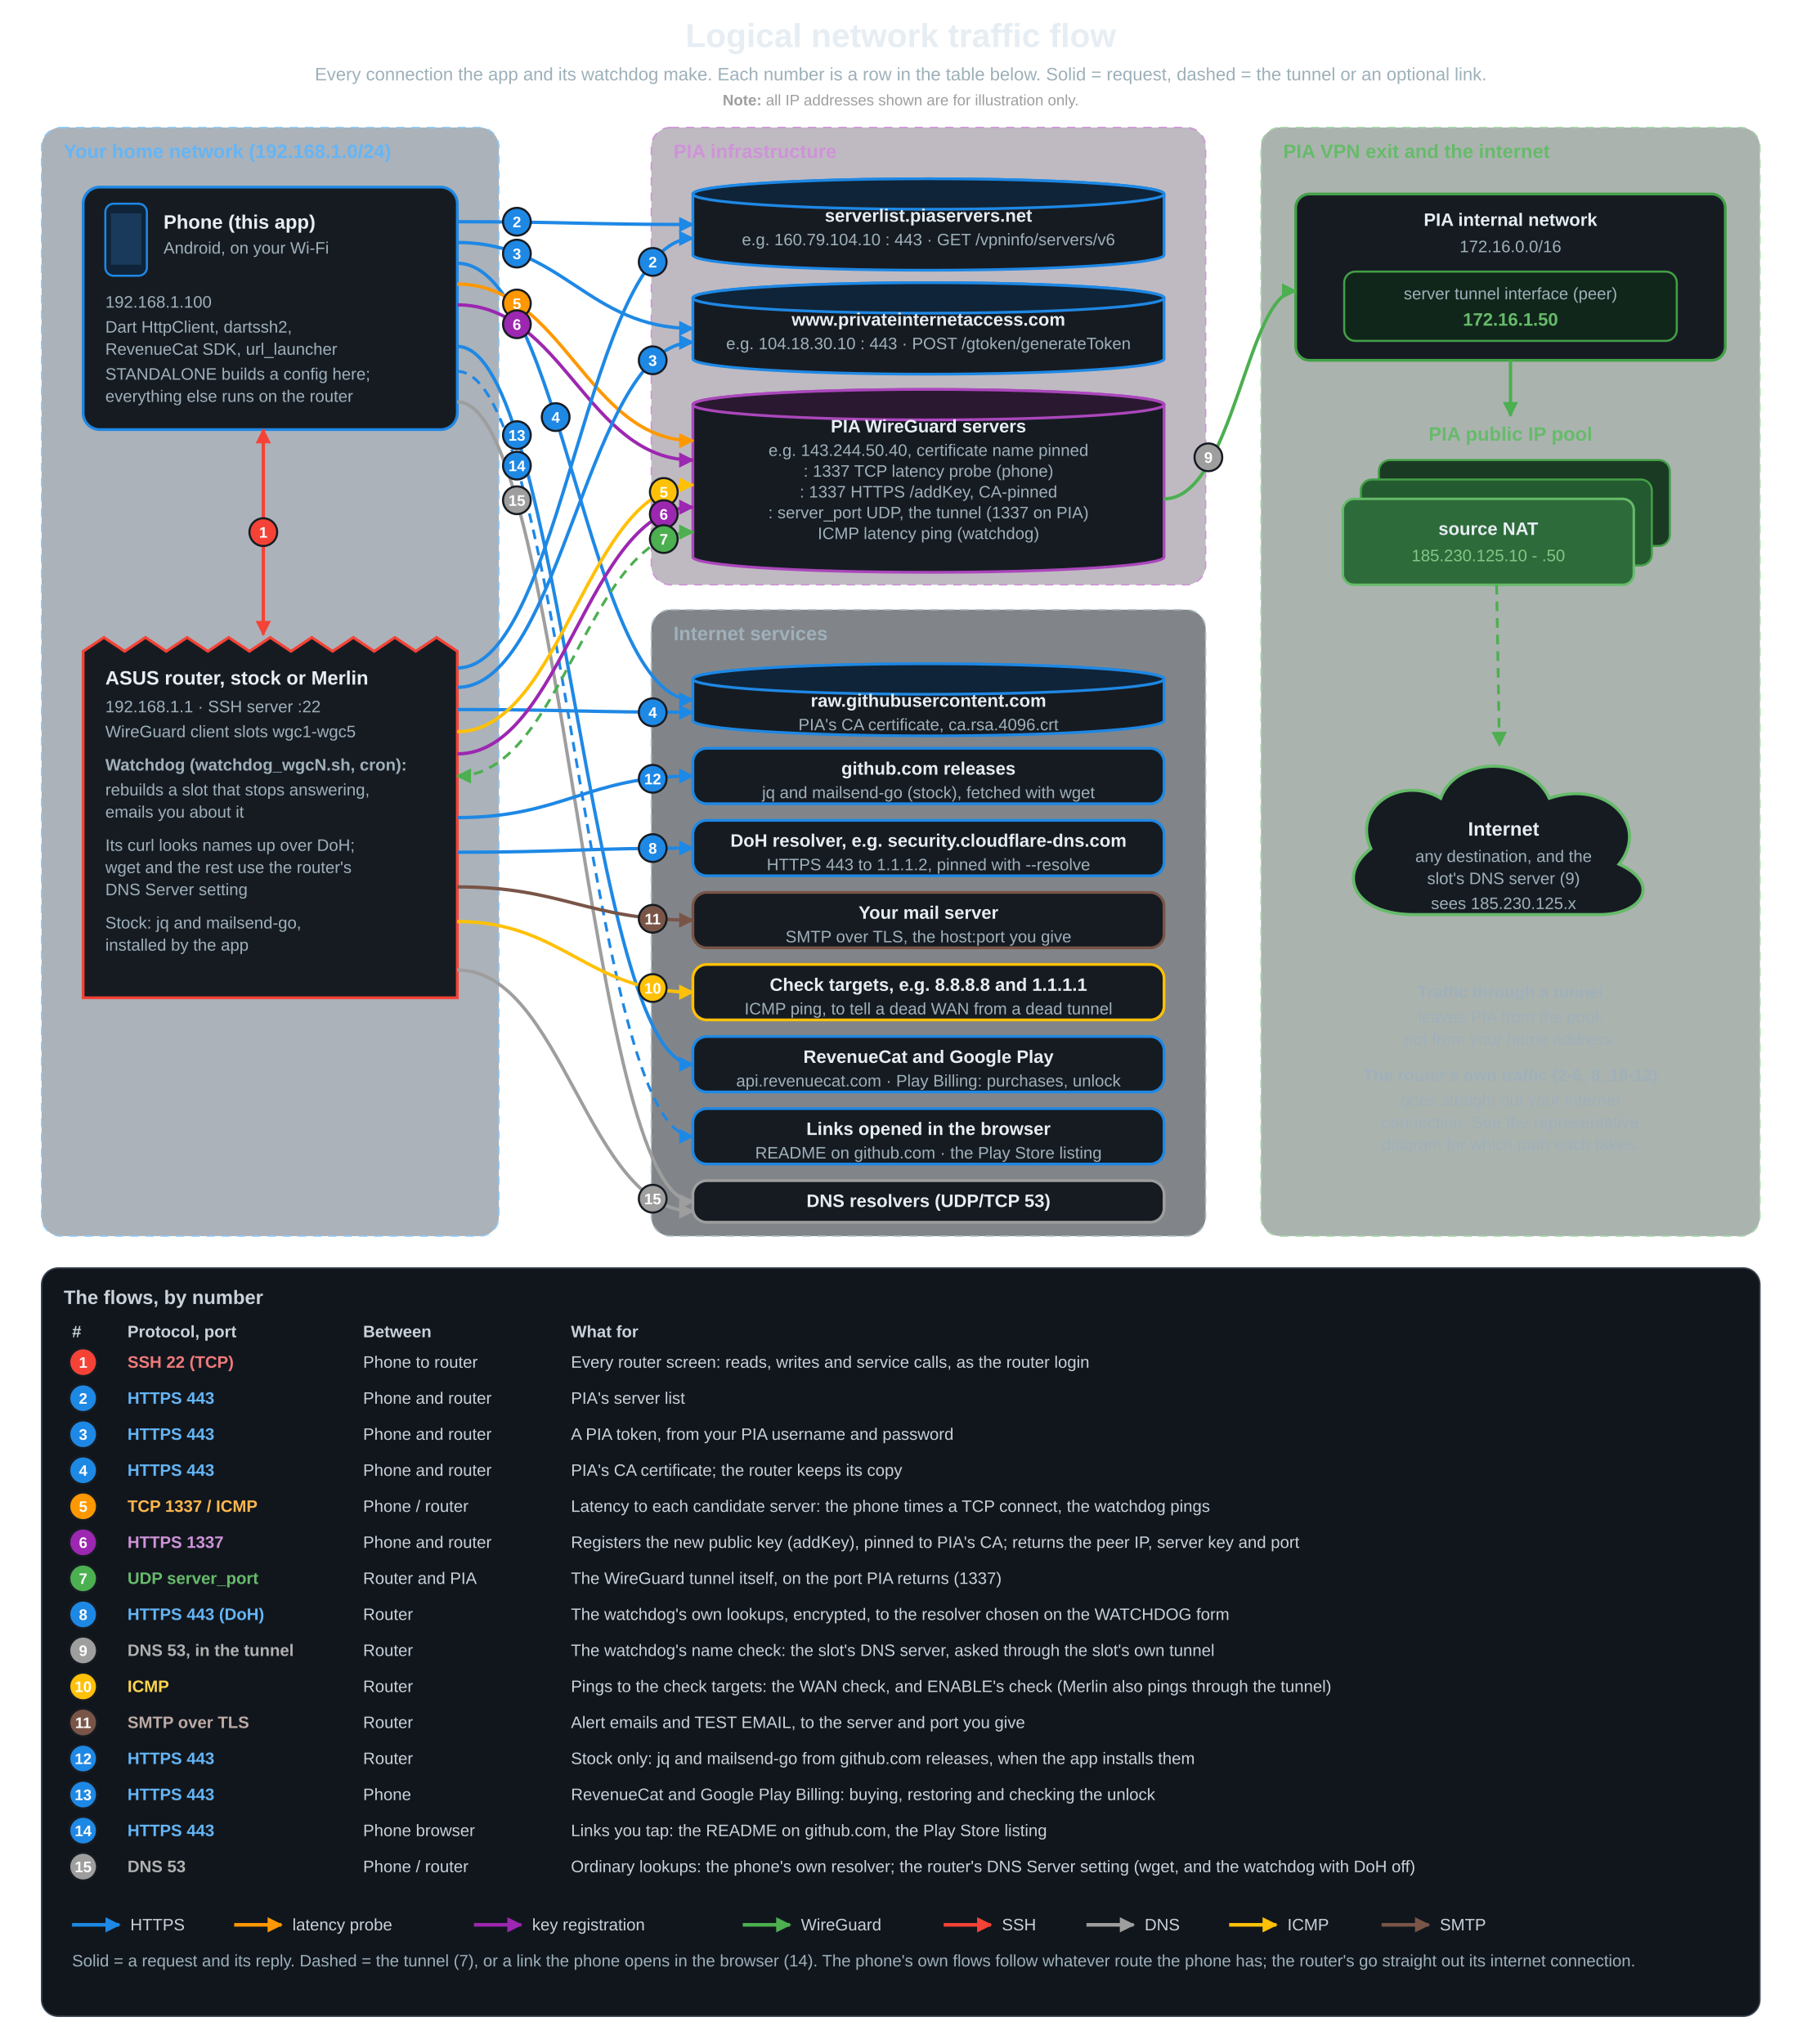
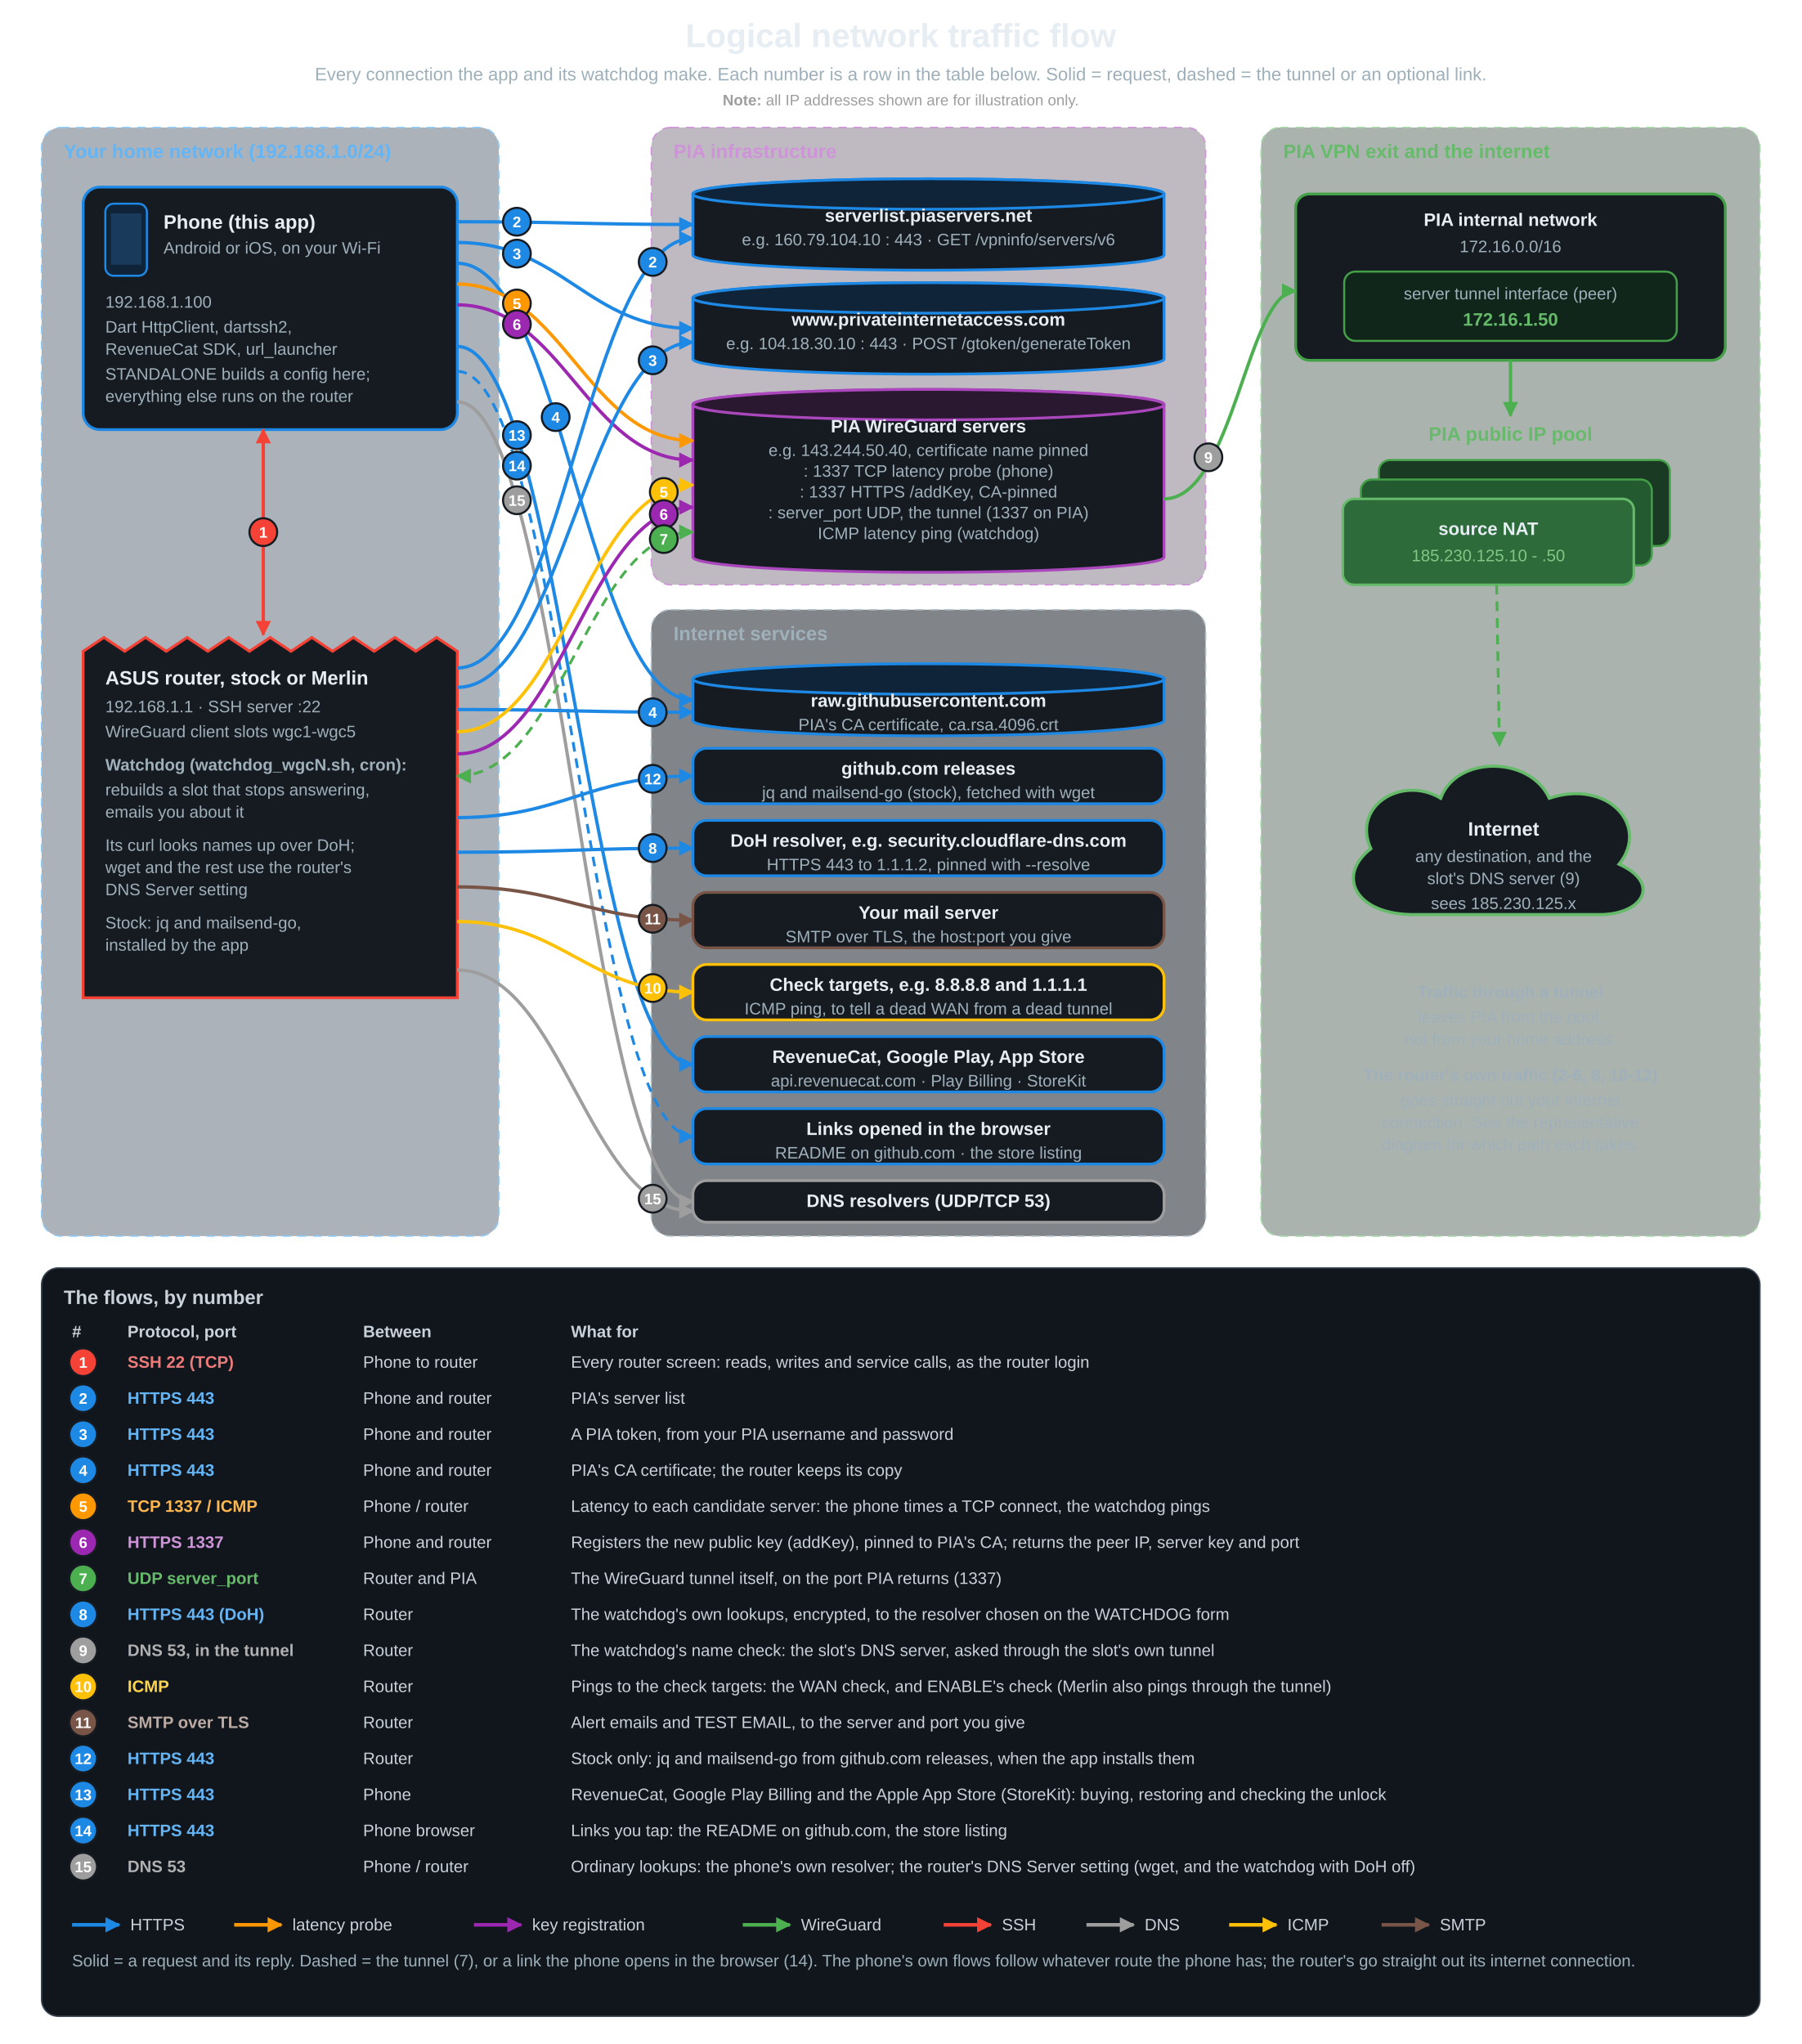
<svg xmlns="http://www.w3.org/2000/svg" viewBox="0 0 1300 1475" width="100%" preserveAspectRatio="xMidYMid meet" style="max-width:1200px;height:auto;font-family:'Segoe UI',Arial,sans-serif;background:#0D1117" role="img" aria-labelledby="t d">
  <defs>
    <style>
      .zt{font:700 14px 'Segoe UI',Arial,sans-serif}
      .nt{font:700 14px 'Segoe UI',Arial,sans-serif;fill:#E6EDF3}
      .ns{font:12px 'Segoe UI',Arial,sans-serif;fill:#9FB0BA}
      .lb{font:12px 'Segoe UI',Arial,sans-serif;fill:#C9D1D9}
      .bn{font:700 11px 'Segoe UI',Arial,sans-serif;fill:#FEFEFE}
      .flow{fill:none;stroke-width:2.4}
      .ret{fill:none;stroke-width:2;stroke-dasharray:7 5}
    </style>
    <marker id="mhttps" viewBox="0 0 10 10" refX="9" refY="5" markerUnits="userSpaceOnUse" markerWidth="11" markerHeight="11" orient="auto-start-reverse">
      <path d="M0,0 L10,5 L0,10 z" fill="#1E88E5" />
    </marker>
    <marker id="mprobe" viewBox="0 0 10 10" refX="9" refY="5" markerUnits="userSpaceOnUse" markerWidth="11" markerHeight="11" orient="auto-start-reverse">
      <path d="M0,0 L10,5 L0,10 z" fill="#FF9800" />
    </marker>
    <marker id="maddkey" viewBox="0 0 10 10" refX="9" refY="5" markerUnits="userSpaceOnUse" markerWidth="11" markerHeight="11" orient="auto-start-reverse">
      <path d="M0,0 L10,5 L0,10 z" fill="#9C27B0" />
    </marker>
    <marker id="mwg" viewBox="0 0 10 10" refX="9" refY="5" markerUnits="userSpaceOnUse" markerWidth="11" markerHeight="11" orient="auto-start-reverse">
      <path d="M0,0 L10,5 L0,10 z" fill="#4CAF50" />
    </marker>
    <marker id="mssh" viewBox="0 0 10 10" refX="9" refY="5" markerUnits="userSpaceOnUse" markerWidth="11" markerHeight="11" orient="auto-start-reverse">
      <path d="M0,0 L10,5 L0,10 z" fill="#F44336" />
    </marker>
    <marker id="mdns" viewBox="0 0 10 10" refX="9" refY="5" markerUnits="userSpaceOnUse" markerWidth="11" markerHeight="11" orient="auto-start-reverse">
      <path d="M0,0 L10,5 L0,10 z" fill="#9E9E9E" />
    </marker>
    <marker id="micmp" viewBox="0 0 10 10" refX="9" refY="5" markerUnits="userSpaceOnUse" markerWidth="11" markerHeight="11" orient="auto-start-reverse">
      <path d="M0,0 L10,5 L0,10 z" fill="#FFC107" />
    </marker>
    <marker id="msmtp" viewBox="0 0 10 10" refX="9" refY="5" markerUnits="userSpaceOnUse" markerWidth="11" markerHeight="11" orient="auto-start-reverse">
      <path d="M0,0 L10,5 L0,10 z" fill="#795548" />
    </marker>
  </defs>
  <text x="650" y="34" class="" text-anchor="middle" style="font:700 24px 'Segoe UI',Arial,sans-serif;fill:#E6EDF3">Logical network traffic flow</text>
  <text x="650" y="58" class="" text-anchor="middle" style="font:13px 'Segoe UI',Arial,sans-serif;fill:#9DB0BA">Every connection the app and its watchdog make. Each number is a row in the table below. Solid = request, dashed = the tunnel or an optional link.</text>
  <text x="650" y="76" class="" text-anchor="middle" style="font:11px 'Segoe UI',Arial,sans-serif;fill:#9E9E9E">
    <tspan font-weight="bold">Note:</tspan> all IP addresses shown are for illustration only.</text>
  <rect x="30" y="92" width="330" height="800" rx="14" fill="#0F2438" fill-opacity="0.35" stroke="#90CAF9" stroke-dasharray="6 5" />
  <text x="46" y="114" class="zt" fill="#64B5F6">Your home network (192.168.1.0/24)</text>
  <rect x="470" y="92" width="400" height="330" rx="14" fill="#2A1830" fill-opacity="0.30" stroke="#CE93D8" stroke-dasharray="6 5" />
  <text x="486" y="114" class="zt" fill="#CE93D8">PIA infrastructure</text>
  <rect x="470" y="440" width="400" height="452" rx="14" fill="#1B2128" fill-opacity="0.55" stroke="#B0BEC5" stroke-dasharray="6 5" />
  <text x="486" y="462" class="zt" fill="#9FB0BA">Internet services</text>
  <rect x="910" y="92" width="360" height="800" rx="14" fill="#11261A" fill-opacity="0.35" stroke="#A5D6A7" stroke-dasharray="6 5" />
  <text x="926" y="114" class="zt" fill="#66BB6A">PIA VPN exit and the internet</text>
  <rect x="60" y="135" width="270" height="175" rx="12" fill="#161B22" stroke="#1E88E5" stroke-width="2" />
  <rect x="76" y="147" width="30" height="52" rx="6" fill="#0F2438" stroke="#1E88E5" stroke-width="1.5" />
  <rect x="80" y="154" width="22" height="37" fill="#1A3A5C" />
  <text x="118" y="165" class="nt">Phone (this app)</text>
-   <text x="118" y="183" class="ns">Android, on your Wi-Fi</text>
+   <text x="118" y="183" class="ns">Android or iOS, on your Wi-Fi</text>
  <text x="76" y="222" class="ns">192.168.1.100</text>
  <text x="76" y="240" class="ns">Dart HttpClient, dartssh2,</text>
  <text x="76" y="256" class="ns">RevenueCat SDK, url_launcher</text>
  <text x="76" y="274" class="ns">STANDALONE builds a config here;</text>
  <text x="76" y="290" class="ns">everything else runs on the router</text>
  <path d="M60,470 L60,720 L330,720 L330,470 L315,460 L300,470 L285,460 L270,470 L255,460 L240,470 L225,460 L210,470 L195,460 L180,470 L165,460 L150,470 L135,460 L120,470 L105,460 L90,470 L75,460 Z" fill="#161B22" stroke="#F44336" stroke-width="2" />
  <text x="76" y="494" class="nt">ASUS router, stock or Merlin</text>
  <text x="76" y="514" class="ns">192.168.1.1 · SSH server :22</text>
  <text x="76" y="532" class="ns">WireGuard client slots wgc1-wgc5</text>
  <text x="76" y="556" class="ns" style="font-weight:700">Watchdog (watchdog_wgcN.sh, cron):</text>
  <text x="76" y="574" class="ns">rebuilds a slot that stops answering,</text>
  <text x="76" y="590" class="ns">emails you about it</text>
  <text x="76" y="614" class="ns">Its curl looks names up over DoH;</text>
  <text x="76" y="630" class="ns">wget and the rest use the router's</text>
  <text x="76" y="646" class="ns">DNS Server setting</text>
  <text x="76" y="670" class="ns">Stock: jq and mailsend-go,</text>
  <text x="76" y="686" class="ns">installed by the app</text>
  <path class="flow" stroke="#F44336" marker-start="url(#mssh)" marker-end="url(#mssh)" d="M190,310 C190,310 190,458 190,458" />
  <path d="M500,140 A170.0,11 0 0 1 840,140 L840,184 A170.0,11 0 0 1 500,184 Z" fill="#161B22" stroke="#1E88E5" stroke-width="2" />
  <ellipse cx="670.0" cy="140" rx="170.0" ry="11" fill="#0F2438" stroke="#1E88E5" stroke-width="2" />
  <text x="670.0" y="160" class="nt" text-anchor="middle" style="font-size:13px">serverlist.piaservers.net</text>
  <text x="670.0" y="177" class="ns" text-anchor="middle">e.g. 160.79.104.10 : 443 · GET /vpninfo/servers/v6</text>
  <path d="M500,215 A170.0,11 0 0 1 840,215 L840,259 A170.0,11 0 0 1 500,259 Z" fill="#161B22" stroke="#1E88E5" stroke-width="2" />
  <ellipse cx="670.0" cy="215" rx="170.0" ry="11" fill="#0F2438" stroke="#1E88E5" stroke-width="2" />
  <text x="670.0" y="235" class="nt" text-anchor="middle" style="font-size:13px">www.privateinternetaccess.com</text>
  <text x="670.0" y="252" class="ns" text-anchor="middle">e.g. 104.18.30.10 : 443 · POST /gtoken/generateToken</text>
  <path d="M500,292 A170.0,11 0 0 1 840,292 L840,402 A170.0,11 0 0 1 500,402 Z" fill="#161B22" stroke="#AB47BC" stroke-width="2" />
  <ellipse cx="670.0" cy="292" rx="170.0" ry="11" fill="#2A1830" stroke="#AB47BC" stroke-width="2" />
  <text x="670.0" y="312" class="nt" text-anchor="middle" style="font-size:13px">PIA WireGuard servers</text>
  <text x="670.0" y="329" class="ns" text-anchor="middle">e.g. 143.244.50.40, certificate name pinned</text>
  <text x="670.0" y="344" class="ns" text-anchor="middle">: 1337 TCP latency probe (phone)</text>
  <text x="670.0" y="359" class="ns" text-anchor="middle">: 1337 HTTPS /addKey, CA-pinned</text>
  <text x="670.0" y="374" class="ns" text-anchor="middle">: server_port UDP, the tunnel (1337 on PIA)</text>
  <text x="670.0" y="389" class="ns" text-anchor="middle">ICMP latency ping (watchdog)</text>
  <path d="M500,490 A170.0,11 0 0 1 840,490 L840,520 A170.0,11 0 0 1 500,520 Z" fill="#161B22" stroke="#1E88E5" stroke-width="2" />
  <ellipse cx="670.0" cy="490" rx="170.0" ry="11" fill="#0F2438" stroke="#1E88E5" stroke-width="2" />
  <text x="670.0" y="510" class="nt" text-anchor="middle" style="font-size:13px">raw.githubusercontent.com</text>
  <text x="670.0" y="527" class="ns" text-anchor="middle">PIA's CA certificate, ca.rsa.4096.crt</text>
  <rect x="500" y="540" width="340" height="40" rx="10" fill="#161B22" stroke="#1E88E5" stroke-width="2" />
  <text x="670.0" y="559" class="nt" text-anchor="middle" style="font-size:13px">github.com releases</text>
  <text x="670.0" y="576" class="ns" text-anchor="middle">jq and mailsend-go (stock), fetched with wget</text>
  <rect x="500" y="592" width="340" height="40" rx="10" fill="#161B22" stroke="#1E88E5" stroke-width="2" />
  <text x="670.0" y="611" class="nt" text-anchor="middle" style="font-size:13px">DoH resolver, e.g. security.cloudflare-dns.com</text>
  <text x="670.0" y="628" class="ns" text-anchor="middle">HTTPS 443 to 1.1.1.2, pinned with --resolve</text>
  <rect x="500" y="644" width="340" height="40" rx="10" fill="#161B22" stroke="#795548" stroke-width="2" />
  <text x="670.0" y="663" class="nt" text-anchor="middle" style="font-size:13px">Your mail server</text>
  <text x="670.0" y="680" class="ns" text-anchor="middle">SMTP over TLS, the host:port you give</text>
  <rect x="500" y="696" width="340" height="40" rx="10" fill="#161B22" stroke="#FFC107" stroke-width="2" />
  <text x="670.0" y="715" class="nt" text-anchor="middle" style="font-size:13px">Check targets, e.g. 8.8.8.8 and 1.1.1.1</text>
  <text x="670.0" y="732" class="ns" text-anchor="middle">ICMP ping, to tell a dead WAN from a dead tunnel</text>
  <rect x="500" y="748" width="340" height="40" rx="10" fill="#161B22" stroke="#1E88E5" stroke-width="2" />
-   <text x="670.0" y="767" class="nt" text-anchor="middle" style="font-size:13px">RevenueCat and Google Play</text>
-   <text x="670.0" y="784" class="ns" text-anchor="middle">api.revenuecat.com · Play Billing: purchases, unlock</text>
+   <text x="670.0" y="767" class="nt" text-anchor="middle" style="font-size:13px">RevenueCat, Google Play, App Store</text>
+   <text x="670.0" y="784" class="ns" text-anchor="middle">api.revenuecat.com · Play Billing · StoreKit</text>
  <rect x="500" y="800" width="340" height="40" rx="10" fill="#161B22" stroke="#1E88E5" stroke-width="2" />
  <text x="670.0" y="819" class="nt" text-anchor="middle" style="font-size:13px">Links opened in the browser</text>
-   <text x="670.0" y="836" class="ns" text-anchor="middle">README on github.com · the Play Store listing</text>
+   <text x="670.0" y="836" class="ns" text-anchor="middle">README on github.com · the store listing</text>
  <rect x="500" y="852" width="340" height="30" rx="10" fill="#161B22" stroke="#9E9E9E" stroke-width="2" />
  <text x="670.0" y="871" class="nt" text-anchor="middle" style="font-size:13px">DNS resolvers (UDP/TCP 53)</text>
  <rect x="935" y="140" width="310" height="120" rx="10" fill="#161B22" stroke="#43A047" stroke-width="2" />
  <text x="1090" y="163" class="nt" text-anchor="middle" style="font-size:13px">PIA internal network</text>
  <text x="1090" y="182" class="ns" text-anchor="middle">172.16.0.0/16</text>
  <rect x="970" y="196" width="240" height="50" rx="8" fill="#11261A" stroke="#43A047" stroke-width="1.5" />
  <text x="1090" y="216" class="ns" text-anchor="middle">server tunnel interface (peer)</text>
  <text x="1090" y="235" class="nt" text-anchor="middle" style="font-size:13px;fill:#66BB6A">172.16.1.50</text>
  <text x="1090" y="318" class="zt" text-anchor="middle" fill="#66BB6A">PIA public IP pool</text>
  <rect x="995" y="332" width="210" height="62" rx="8" fill="#1B3A24" stroke="#43A047" stroke-width="1.5" />
  <rect x="982" y="346" width="210" height="62" rx="8" fill="#245A30" stroke="#43A047" stroke-width="1.5" />
  <rect x="969" y="360" width="210" height="62" rx="8" fill="#2E6B3A" stroke="#66BB6A" stroke-width="1.8" />
  <text x="1074" y="386" class="nt" text-anchor="middle" style="font-size:13px">source NAT</text>
  <text x="1074" y="405" class="ns" text-anchor="middle" style="fill:#81C784">185.230.125.10 - .50</text>
  <g transform="translate(950,520) scale(1.4)">
    <path d="M 50 100 C 20 100 10 80 28 66 C 18 44 44 28 64 40 C 72 18 110 18 120 40 C 150 30 172 54 156 74 C 178 84 168 100 146 100 Z" fill="#161B22" stroke="#66BB6A" stroke-width="1.6" />
  </g>
  <text x="1085" y="603" class="nt" text-anchor="middle">Internet</text>
  <text x="1085" y="622" class="ns" text-anchor="middle">any destination, and the</text>
  <text x="1085" y="638" class="ns" text-anchor="middle">slot's DNS server (9)</text>
  <text x="1085" y="656" class="ns" text-anchor="middle">sees 185.230.125.x</text>
  <text x="1090" y="720" class="ns" text-anchor="middle" style="font-weight:700">Traffic through a tunnel</text>
  <text x="1090" y="738" class="ns" text-anchor="middle">leaves PIA from the pool,</text>
  <text x="1090" y="754" class="ns" text-anchor="middle">not from your home address.</text>
  <text x="1090" y="780" class="ns" text-anchor="middle" style="font-weight:700">The router's own traffic (2-6, 8, 10-12)</text>
  <text x="1090" y="798" class="ns" text-anchor="middle">goes straight out your internet</text>
  <text x="1090" y="814" class="ns" text-anchor="middle">connection. See the representative</text>
  <text x="1090" y="830" class="ns" text-anchor="middle">diagram for which path each takes.</text>
  <path class="flow" stroke="#4CAF50" marker-end="url(#mwg)" d="M840,360 C890,360 900,210 935,210" />
  <path class="flow" stroke="#4CAF50" marker-end="url(#mwg)" d="M1090,260 L1090,300" />
  <path class="ret" stroke="#4CAF50" marker-end="url(#mwg)" d="M1080,422 L1082,538" />
  <path class="flow" stroke="#1E88E5" marker-end="url(#mhttps)" d="M330,160 C406,160 424,162 500,162" />
  <path class="flow" stroke="#1E88E5" marker-end="url(#mhttps)" d="M330,175 C406,175 424,237 500,237" />
  <path class="flow" stroke="#1E88E5" marker-end="url(#mhttps)" d="M330,190 C406,190 424,505 500,505" />
  <path class="flow" stroke="#FF9800" marker-end="url(#mprobe)" d="M330,205 C406,205 424,318 500,318" />
  <path class="flow" stroke="#9C27B0" marker-end="url(#maddkey)" d="M330,220 C406,220 424,332 500,332" />
  <path class="flow" stroke="#1E88E5" marker-end="url(#mhttps)" d="M330,250 C406,250 424,768 500,768" />
  <path class="ret" stroke="#1E88E5" marker-end="url(#mhttps)" d="M330,268 C406,268 424,820 500,820" />
  <path class="flow" stroke="#9E9E9E" marker-end="url(#mdns)" d="M330,290 C406,290 424,867 500,867" />
  <path class="flow" stroke="#1E88E5" marker-end="url(#mhttps)" d="M330,482 C406,482 424,172 500,172" />
  <path class="flow" stroke="#1E88E5" marker-end="url(#mhttps)" d="M330,496 C406,496 424,247 500,247" />
  <path class="flow" stroke="#1E88E5" marker-end="url(#mhttps)" d="M330,512 C406,512 424,514 500,514" />
  <path class="flow" stroke="#FFC107" marker-end="url(#micmp)" d="M330,528 C406,528 424,350 500,350" />
  <path class="flow" stroke="#9C27B0" marker-end="url(#maddkey)" d="M330,544 C406,544 424,366 500,366" />
  <path class="ret" stroke="#4CAF50" marker-start="url(#mwg)" marker-end="url(#mwg)" d="M330,560 C406,560 424,384 500,384" />
  <path class="flow" stroke="#1E88E5" marker-end="url(#mhttps)" d="M330,590 C406,590 424,560 500,560" />
  <path class="flow" stroke="#1E88E5" marker-end="url(#mhttps)" d="M330,615 C406,615 424,612 500,612" />
  <path class="flow" stroke="#795548" marker-end="url(#msmtp)" d="M330,640 C406,640 424,664 500,664" />
  <path class="flow" stroke="#FFC107" marker-end="url(#micmp)" d="M330,665 C406,665 424,716 500,716" />
  <path class="flow" stroke="#9E9E9E" marker-end="url(#mdns)" d="M330,700 C406,700 424,874 500,874" />
  <circle cx="190" cy="384" r="10" fill="#F44336" stroke="#161B22" stroke-width="1.5" />
  <text x="190" y="388" text-anchor="middle" class="bn">1</text>
  <circle cx="373" cy="160" r="10" fill="#1E88E5" stroke="#161B22" stroke-width="1.5" />
  <text x="373" y="164" text-anchor="middle" class="bn">2</text>
  <circle cx="373" cy="183" r="10" fill="#1E88E5" stroke="#161B22" stroke-width="1.5" />
  <text x="373" y="187" text-anchor="middle" class="bn">3</text>
  <circle cx="401" cy="301" r="10" fill="#1E88E5" stroke="#161B22" stroke-width="1.5" />
  <text x="401" y="305" text-anchor="middle" class="bn">4</text>
  <circle cx="373" cy="219" r="10" fill="#FF9800" stroke="#161B22" stroke-width="1.5" />
  <text x="373" y="223" text-anchor="middle" class="bn">5</text>
  <circle cx="373" cy="234" r="10" fill="#9C27B0" stroke="#161B22" stroke-width="1.5" />
  <text x="373" y="238" text-anchor="middle" class="bn">6</text>
  <circle cx="373" cy="314" r="10" fill="#1E88E5" stroke="#161B22" stroke-width="1.5" />
  <text x="373" y="318" text-anchor="middle" class="bn">13</text>
  <circle cx="373" cy="336" r="10" fill="#1E88E5" stroke="#161B22" stroke-width="1.5" />
  <text x="373" y="340" text-anchor="middle" class="bn">14</text>
  <circle cx="373" cy="361" r="10" fill="#9E9E9E" stroke="#161B22" stroke-width="1.5" />
  <text x="373" y="365" text-anchor="middle" class="bn">15</text>
  <circle cx="471" cy="189" r="10" fill="#1E88E5" stroke="#161B22" stroke-width="1.5" />
  <text x="471" y="193" text-anchor="middle" class="bn">2</text>
  <circle cx="471" cy="260" r="10" fill="#1E88E5" stroke="#161B22" stroke-width="1.5" />
  <text x="471" y="264" text-anchor="middle" class="bn">3</text>
  <circle cx="471" cy="514" r="10" fill="#1E88E5" stroke="#161B22" stroke-width="1.5" />
  <text x="471" y="518" text-anchor="middle" class="bn">4</text>
  <circle cx="479" cy="355" r="10" fill="#FFC107" stroke="#161B22" stroke-width="1.5" />
  <text x="479" y="359" text-anchor="middle" class="bn">5</text>
  <circle cx="479" cy="371" r="10" fill="#9C27B0" stroke="#161B22" stroke-width="1.5" />
  <text x="479" y="375" text-anchor="middle" class="bn">6</text>
  <circle cx="479" cy="389" r="10" fill="#4CAF50" stroke="#161B22" stroke-width="1.5" />
  <text x="479" y="393" text-anchor="middle" class="bn">7</text>
  <circle cx="471" cy="562" r="10" fill="#1E88E5" stroke="#161B22" stroke-width="1.5" />
  <text x="471" y="566" text-anchor="middle" class="bn">12</text>
  <circle cx="471" cy="612" r="10" fill="#1E88E5" stroke="#161B22" stroke-width="1.5" />
  <text x="471" y="616" text-anchor="middle" class="bn">8</text>
  <circle cx="471" cy="663" r="10" fill="#795548" stroke="#161B22" stroke-width="1.5" />
  <text x="471" y="667" text-anchor="middle" class="bn">11</text>
  <circle cx="471" cy="713" r="10" fill="#FFC107" stroke="#161B22" stroke-width="1.5" />
  <text x="471" y="717" text-anchor="middle" class="bn">10</text>
  <circle cx="471" cy="865" r="10" fill="#9E9E9E" stroke="#161B22" stroke-width="1.5" />
  <text x="471" y="869" text-anchor="middle" class="bn">15</text>
  <circle cx="872" cy="330" r="10" fill="#9E9E9E" stroke="#161B22" stroke-width="1.5" />
  <text x="872" y="334" text-anchor="middle" class="bn">9</text>
  <rect x="30" y="915" width="1240" height="540" rx="12" fill="#11161D" stroke="#3A4652" />
  <text x="46" y="941" class="zt" fill="#C9D1D9">The flows, by number</text>
  <text x="52" y="965" class="lb" style="font-weight:700">#</text>
  <text x="92" y="965" class="lb" style="font-weight:700">Protocol, port</text>
  <text x="262" y="965" class="lb" style="font-weight:700">Between</text>
  <text x="412" y="965" class="lb" style="font-weight:700">What for</text>
  <circle cx="60" cy="983" r="10" fill="#F44336" stroke="#161B22" stroke-width="1.5" />
  <text x="60" y="987" text-anchor="middle" class="bn">1</text>
  <text x="92" y="987" class="lb" style="font-weight:700;fill:#EF7A7A">SSH 22 (TCP)</text>
  <text x="262" y="987" class="lb">Phone to router</text>
  <text x="412" y="987" class="lb">Every router screen: reads, writes and service calls, as the router login</text>
  <circle cx="60" cy="1009" r="10" fill="#1E88E5" stroke="#161B22" stroke-width="1.5" />
  <text x="60" y="1013" text-anchor="middle" class="bn">2</text>
  <text x="92" y="1013" class="lb" style="font-weight:700;fill:#64B5F6">HTTPS 443</text>
  <text x="262" y="1013" class="lb">Phone and router</text>
  <text x="412" y="1013" class="lb">PIA's server list</text>
  <circle cx="60" cy="1035" r="10" fill="#1E88E5" stroke="#161B22" stroke-width="1.5" />
  <text x="60" y="1039" text-anchor="middle" class="bn">3</text>
  <text x="92" y="1039" class="lb" style="font-weight:700;fill:#64B5F6">HTTPS 443</text>
  <text x="262" y="1039" class="lb">Phone and router</text>
  <text x="412" y="1039" class="lb">A PIA token, from your PIA username and password</text>
  <circle cx="60" cy="1061" r="10" fill="#1E88E5" stroke="#161B22" stroke-width="1.5" />
  <text x="60" y="1065" text-anchor="middle" class="bn">4</text>
  <text x="92" y="1065" class="lb" style="font-weight:700;fill:#64B5F6">HTTPS 443</text>
  <text x="262" y="1065" class="lb">Phone and router</text>
  <text x="412" y="1065" class="lb">PIA's CA certificate; the router keeps its copy</text>
  <circle cx="60" cy="1087" r="10" fill="#FF9800" stroke="#161B22" stroke-width="1.5" />
  <text x="60" y="1091" text-anchor="middle" class="bn">5</text>
  <text x="92" y="1091" class="lb" style="font-weight:700;fill:#FFB74D">TCP 1337 / ICMP</text>
  <text x="262" y="1091" class="lb">Phone / router</text>
  <text x="412" y="1091" class="lb">Latency to each candidate server: the phone times a TCP connect, the watchdog pings</text>
  <circle cx="60" cy="1113" r="10" fill="#9C27B0" stroke="#161B22" stroke-width="1.5" />
  <text x="60" y="1117" text-anchor="middle" class="bn">6</text>
  <text x="92" y="1117" class="lb" style="font-weight:700;fill:#CE93D8">HTTPS 1337</text>
  <text x="262" y="1117" class="lb">Phone and router</text>
  <text x="412" y="1117" class="lb">Registers the new public key (addKey), pinned to PIA's CA; returns the peer IP, server key and port</text>
  <circle cx="60" cy="1139" r="10" fill="#4CAF50" stroke="#161B22" stroke-width="1.5" />
  <text x="60" y="1143" text-anchor="middle" class="bn">7</text>
  <text x="92" y="1143" class="lb" style="font-weight:700;fill:#66BB6A">UDP server_port</text>
  <text x="262" y="1143" class="lb">Router and PIA</text>
  <text x="412" y="1143" class="lb">The WireGuard tunnel itself, on the port PIA returns (1337)</text>
  <circle cx="60" cy="1165" r="10" fill="#1E88E5" stroke="#161B22" stroke-width="1.5" />
  <text x="60" y="1169" text-anchor="middle" class="bn">8</text>
  <text x="92" y="1169" class="lb" style="font-weight:700;fill:#64B5F6">HTTPS 443 (DoH)</text>
  <text x="262" y="1169" class="lb">Router</text>
  <text x="412" y="1169" class="lb">The watchdog's own lookups, encrypted, to the resolver chosen on the WATCHDOG form</text>
  <circle cx="60" cy="1191" r="10" fill="#9E9E9E" stroke="#161B22" stroke-width="1.5" />
  <text x="60" y="1195" text-anchor="middle" class="bn">9</text>
  <text x="92" y="1195" class="lb" style="font-weight:700;fill:#B0B0B0">DNS 53, in the tunnel</text>
  <text x="262" y="1195" class="lb">Router</text>
  <text x="412" y="1195" class="lb">The watchdog's name check: the slot's DNS server, asked through the slot's own tunnel</text>
  <circle cx="60" cy="1217" r="10" fill="#FFC107" stroke="#161B22" stroke-width="1.5" />
  <text x="60" y="1221" text-anchor="middle" class="bn">10</text>
  <text x="92" y="1221" class="lb" style="font-weight:700;fill:#FFD54F">ICMP</text>
  <text x="262" y="1221" class="lb">Router</text>
  <text x="412" y="1221" class="lb">Pings to the check targets: the WAN check, and ENABLE's check (Merlin also pings through the tunnel)</text>
  <circle cx="60" cy="1243" r="10" fill="#795548" stroke="#161B22" stroke-width="1.5" />
  <text x="60" y="1247" text-anchor="middle" class="bn">11</text>
  <text x="92" y="1247" class="lb" style="font-weight:700;fill:#BCAAA4">SMTP over TLS</text>
  <text x="262" y="1247" class="lb">Router</text>
  <text x="412" y="1247" class="lb">Alert emails and TEST EMAIL, to the server and port you give</text>
  <circle cx="60" cy="1269" r="10" fill="#1E88E5" stroke="#161B22" stroke-width="1.5" />
  <text x="60" y="1273" text-anchor="middle" class="bn">12</text>
  <text x="92" y="1273" class="lb" style="font-weight:700;fill:#64B5F6">HTTPS 443</text>
  <text x="262" y="1273" class="lb">Router</text>
  <text x="412" y="1273" class="lb">Stock only: jq and mailsend-go from github.com releases, when the app installs them</text>
  <circle cx="60" cy="1295" r="10" fill="#1E88E5" stroke="#161B22" stroke-width="1.5" />
  <text x="60" y="1299" text-anchor="middle" class="bn">13</text>
  <text x="92" y="1299" class="lb" style="font-weight:700;fill:#64B5F6">HTTPS 443</text>
  <text x="262" y="1299" class="lb">Phone</text>
-   <text x="412" y="1299" class="lb">RevenueCat and Google Play Billing: buying, restoring and checking the unlock</text>
+   <text x="412" y="1299" class="lb">RevenueCat, Google Play Billing and the Apple App Store (StoreKit): buying, restoring and checking the unlock</text>
  <circle cx="60" cy="1321" r="10" fill="#1E88E5" stroke="#161B22" stroke-width="1.5" />
  <text x="60" y="1325" text-anchor="middle" class="bn">14</text>
  <text x="92" y="1325" class="lb" style="font-weight:700;fill:#64B5F6">HTTPS 443</text>
  <text x="262" y="1325" class="lb">Phone browser</text>
-   <text x="412" y="1325" class="lb">Links you tap: the README on github.com, the Play Store listing</text>
+   <text x="412" y="1325" class="lb">Links you tap: the README on github.com, the store listing</text>
  <circle cx="60" cy="1347" r="10" fill="#9E9E9E" stroke="#161B22" stroke-width="1.5" />
  <text x="60" y="1351" text-anchor="middle" class="bn">15</text>
  <text x="92" y="1351" class="lb" style="font-weight:700;fill:#B0B0B0">DNS 53</text>
  <text x="262" y="1351" class="lb">Phone / router</text>
  <text x="412" y="1351" class="lb">Ordinary lookups: the phone's own resolver; the router's DNS Server setting (wget, and the watchdog with DoH off)</text>
  <line x1="52" y1="1389" x2="86" y2="1389" stroke="#1E88E5" stroke-width="2.6" marker-end="url(#mhttps)" />
  <text x="94" y="1393" class="lb">HTTPS</text>
  <line x1="169" y1="1389" x2="203" y2="1389" stroke="#FF9800" stroke-width="2.6" marker-end="url(#mprobe)" />
  <text x="211" y="1393" class="lb">latency probe</text>
  <line x1="342" y1="1389" x2="376" y2="1389" stroke="#9C27B0" stroke-width="2.6" marker-end="url(#maddkey)" />
  <text x="384" y="1393" class="lb">key registration</text>
  <line x1="536" y1="1389" x2="570" y2="1389" stroke="#4CAF50" stroke-width="2.6" marker-end="url(#mwg)" />
  <text x="578" y="1393" class="lb">WireGuard</text>
  <line x1="681" y1="1389" x2="715" y2="1389" stroke="#F44336" stroke-width="2.6" marker-end="url(#mssh)" />
  <text x="723" y="1393" class="lb">SSH</text>
  <line x1="784" y1="1389" x2="818" y2="1389" stroke="#9E9E9E" stroke-width="2.6" marker-end="url(#mdns)" />
  <text x="826" y="1393" class="lb">DNS</text>
  <line x1="887" y1="1389" x2="921" y2="1389" stroke="#FFC107" stroke-width="2.6" marker-end="url(#micmp)" />
  <text x="929" y="1393" class="lb">ICMP</text>
  <line x1="997" y1="1389" x2="1031" y2="1389" stroke="#795548" stroke-width="2.6" marker-end="url(#msmtp)" />
  <text x="1039" y="1393" class="lb">SMTP</text>
  <text x="52" y="1419" class="lb" style="fill:#9DB0BA">Solid = a request and its reply. Dashed = the tunnel (7), or a link the phone opens in the browser (14). The phone's own flows follow whatever route the phone has; the router's go straight out its internet connection.</text>
</svg>
